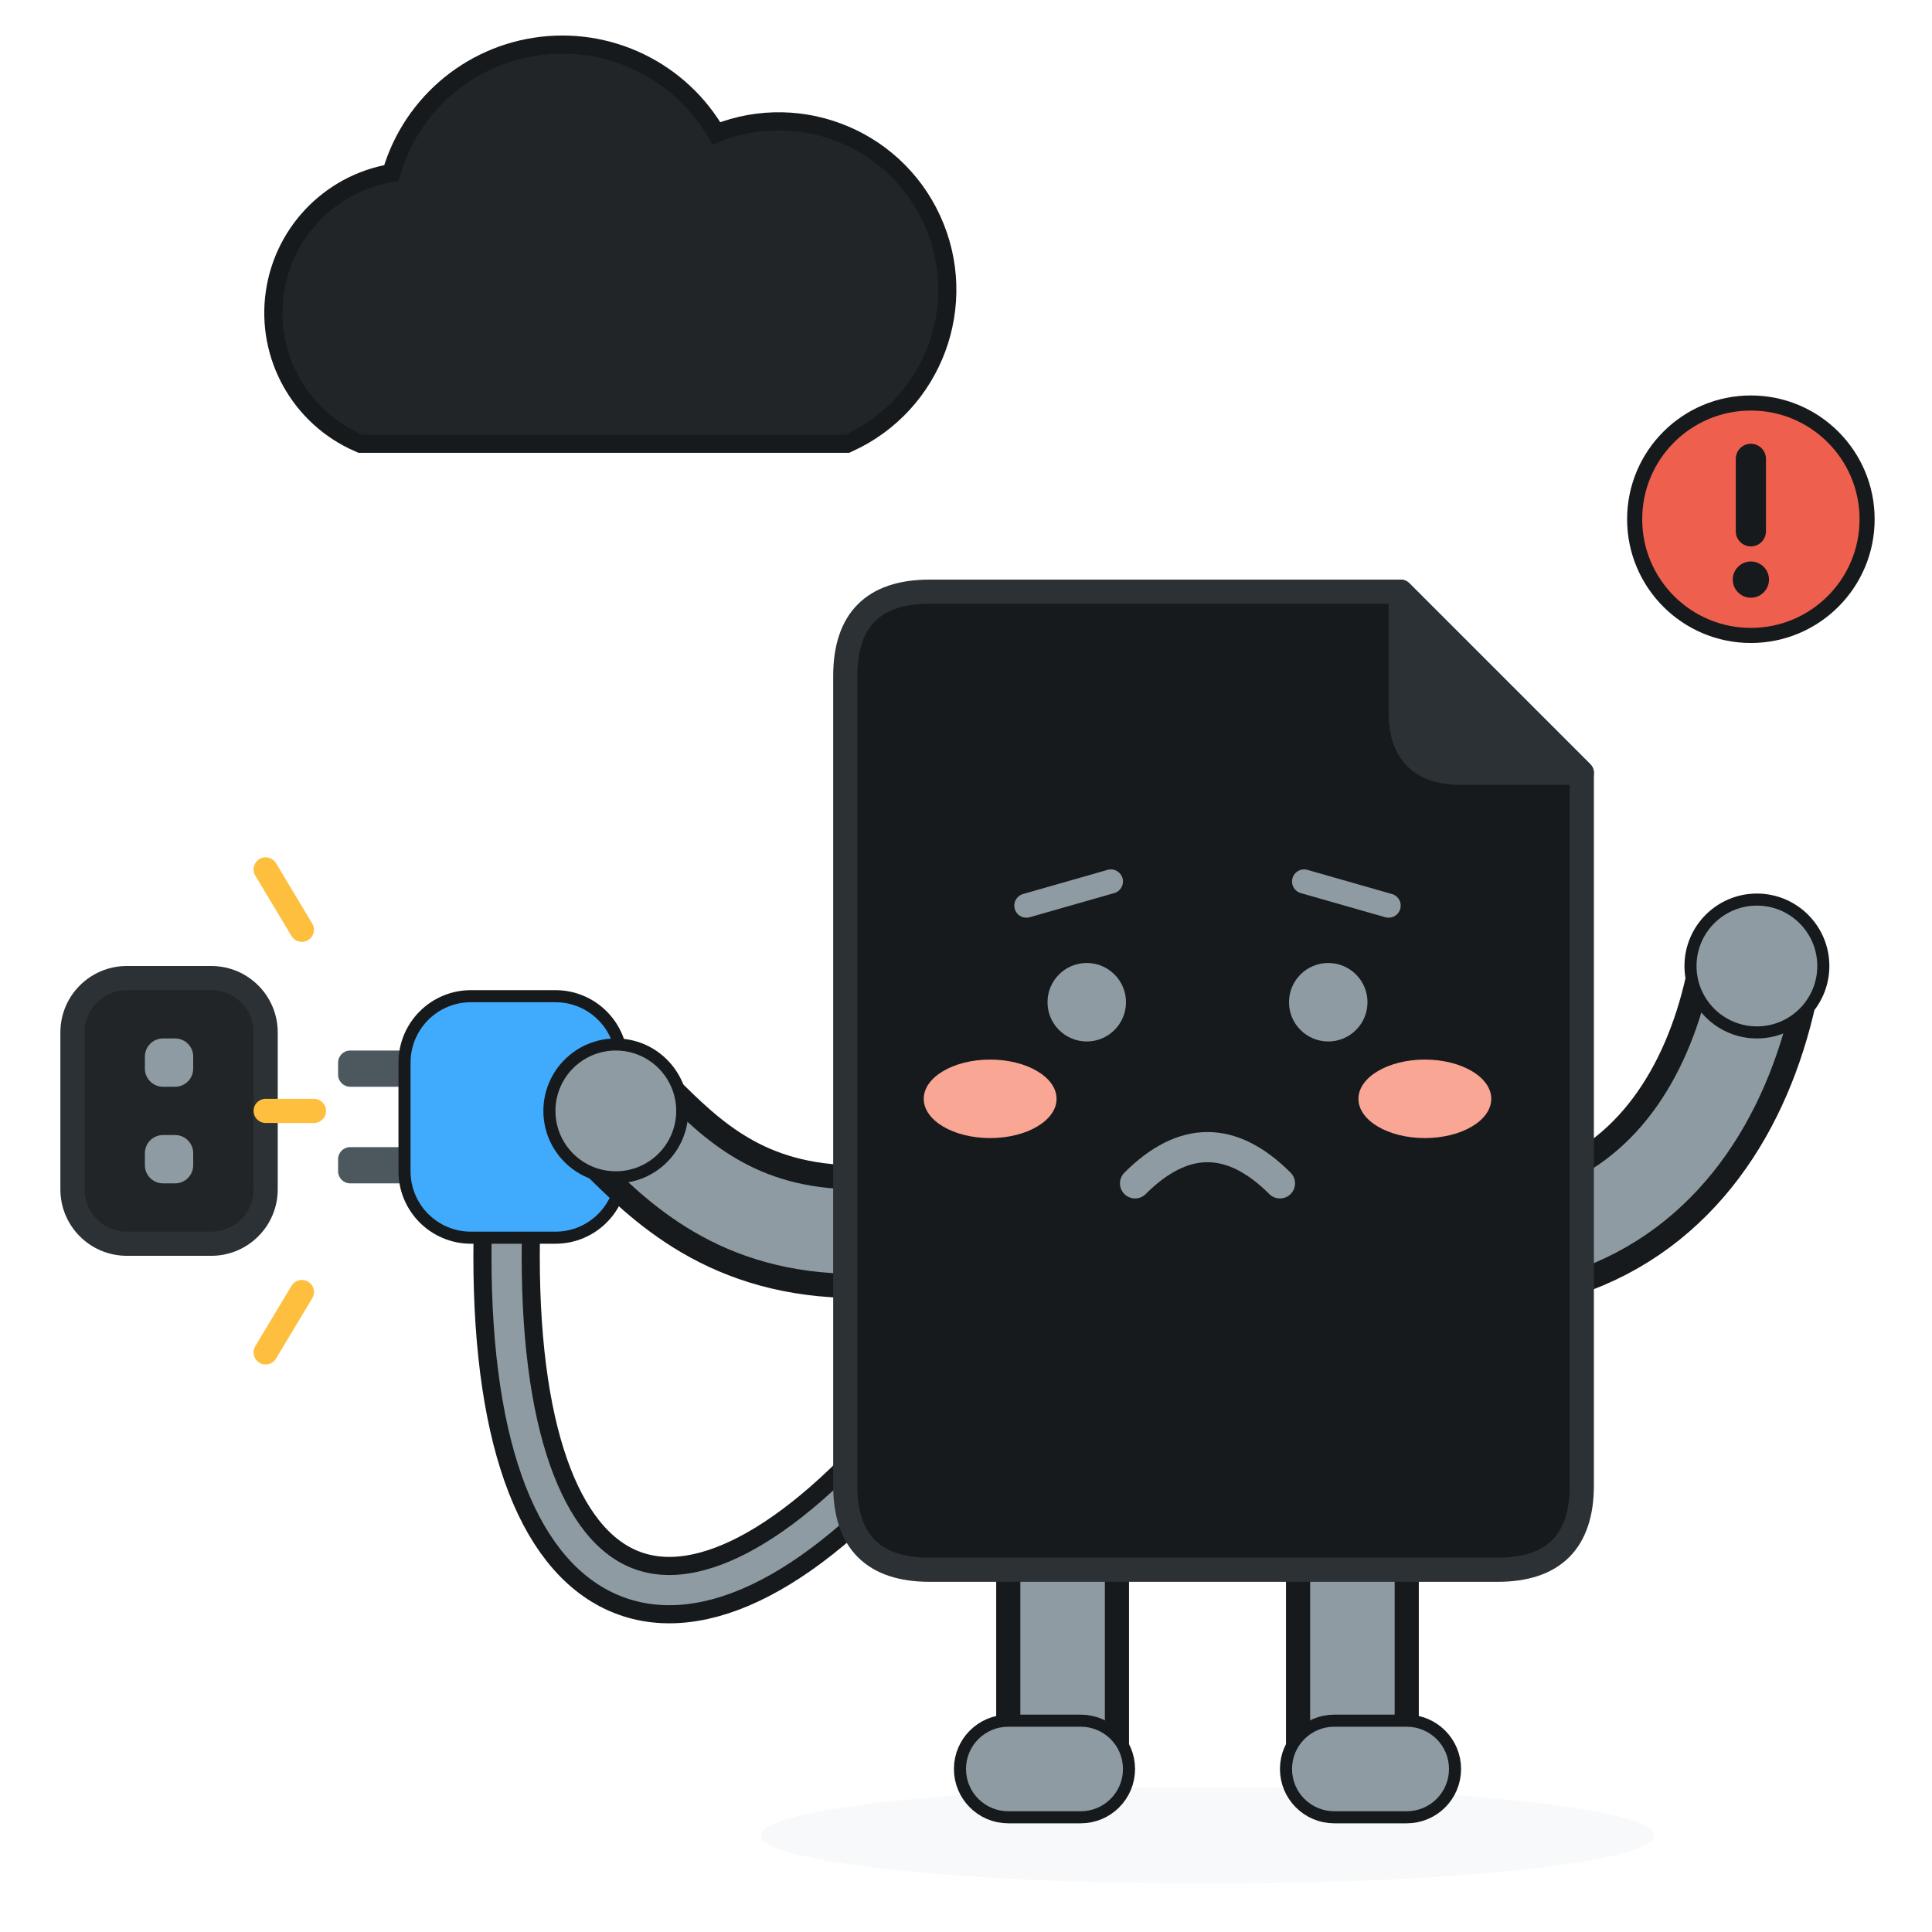
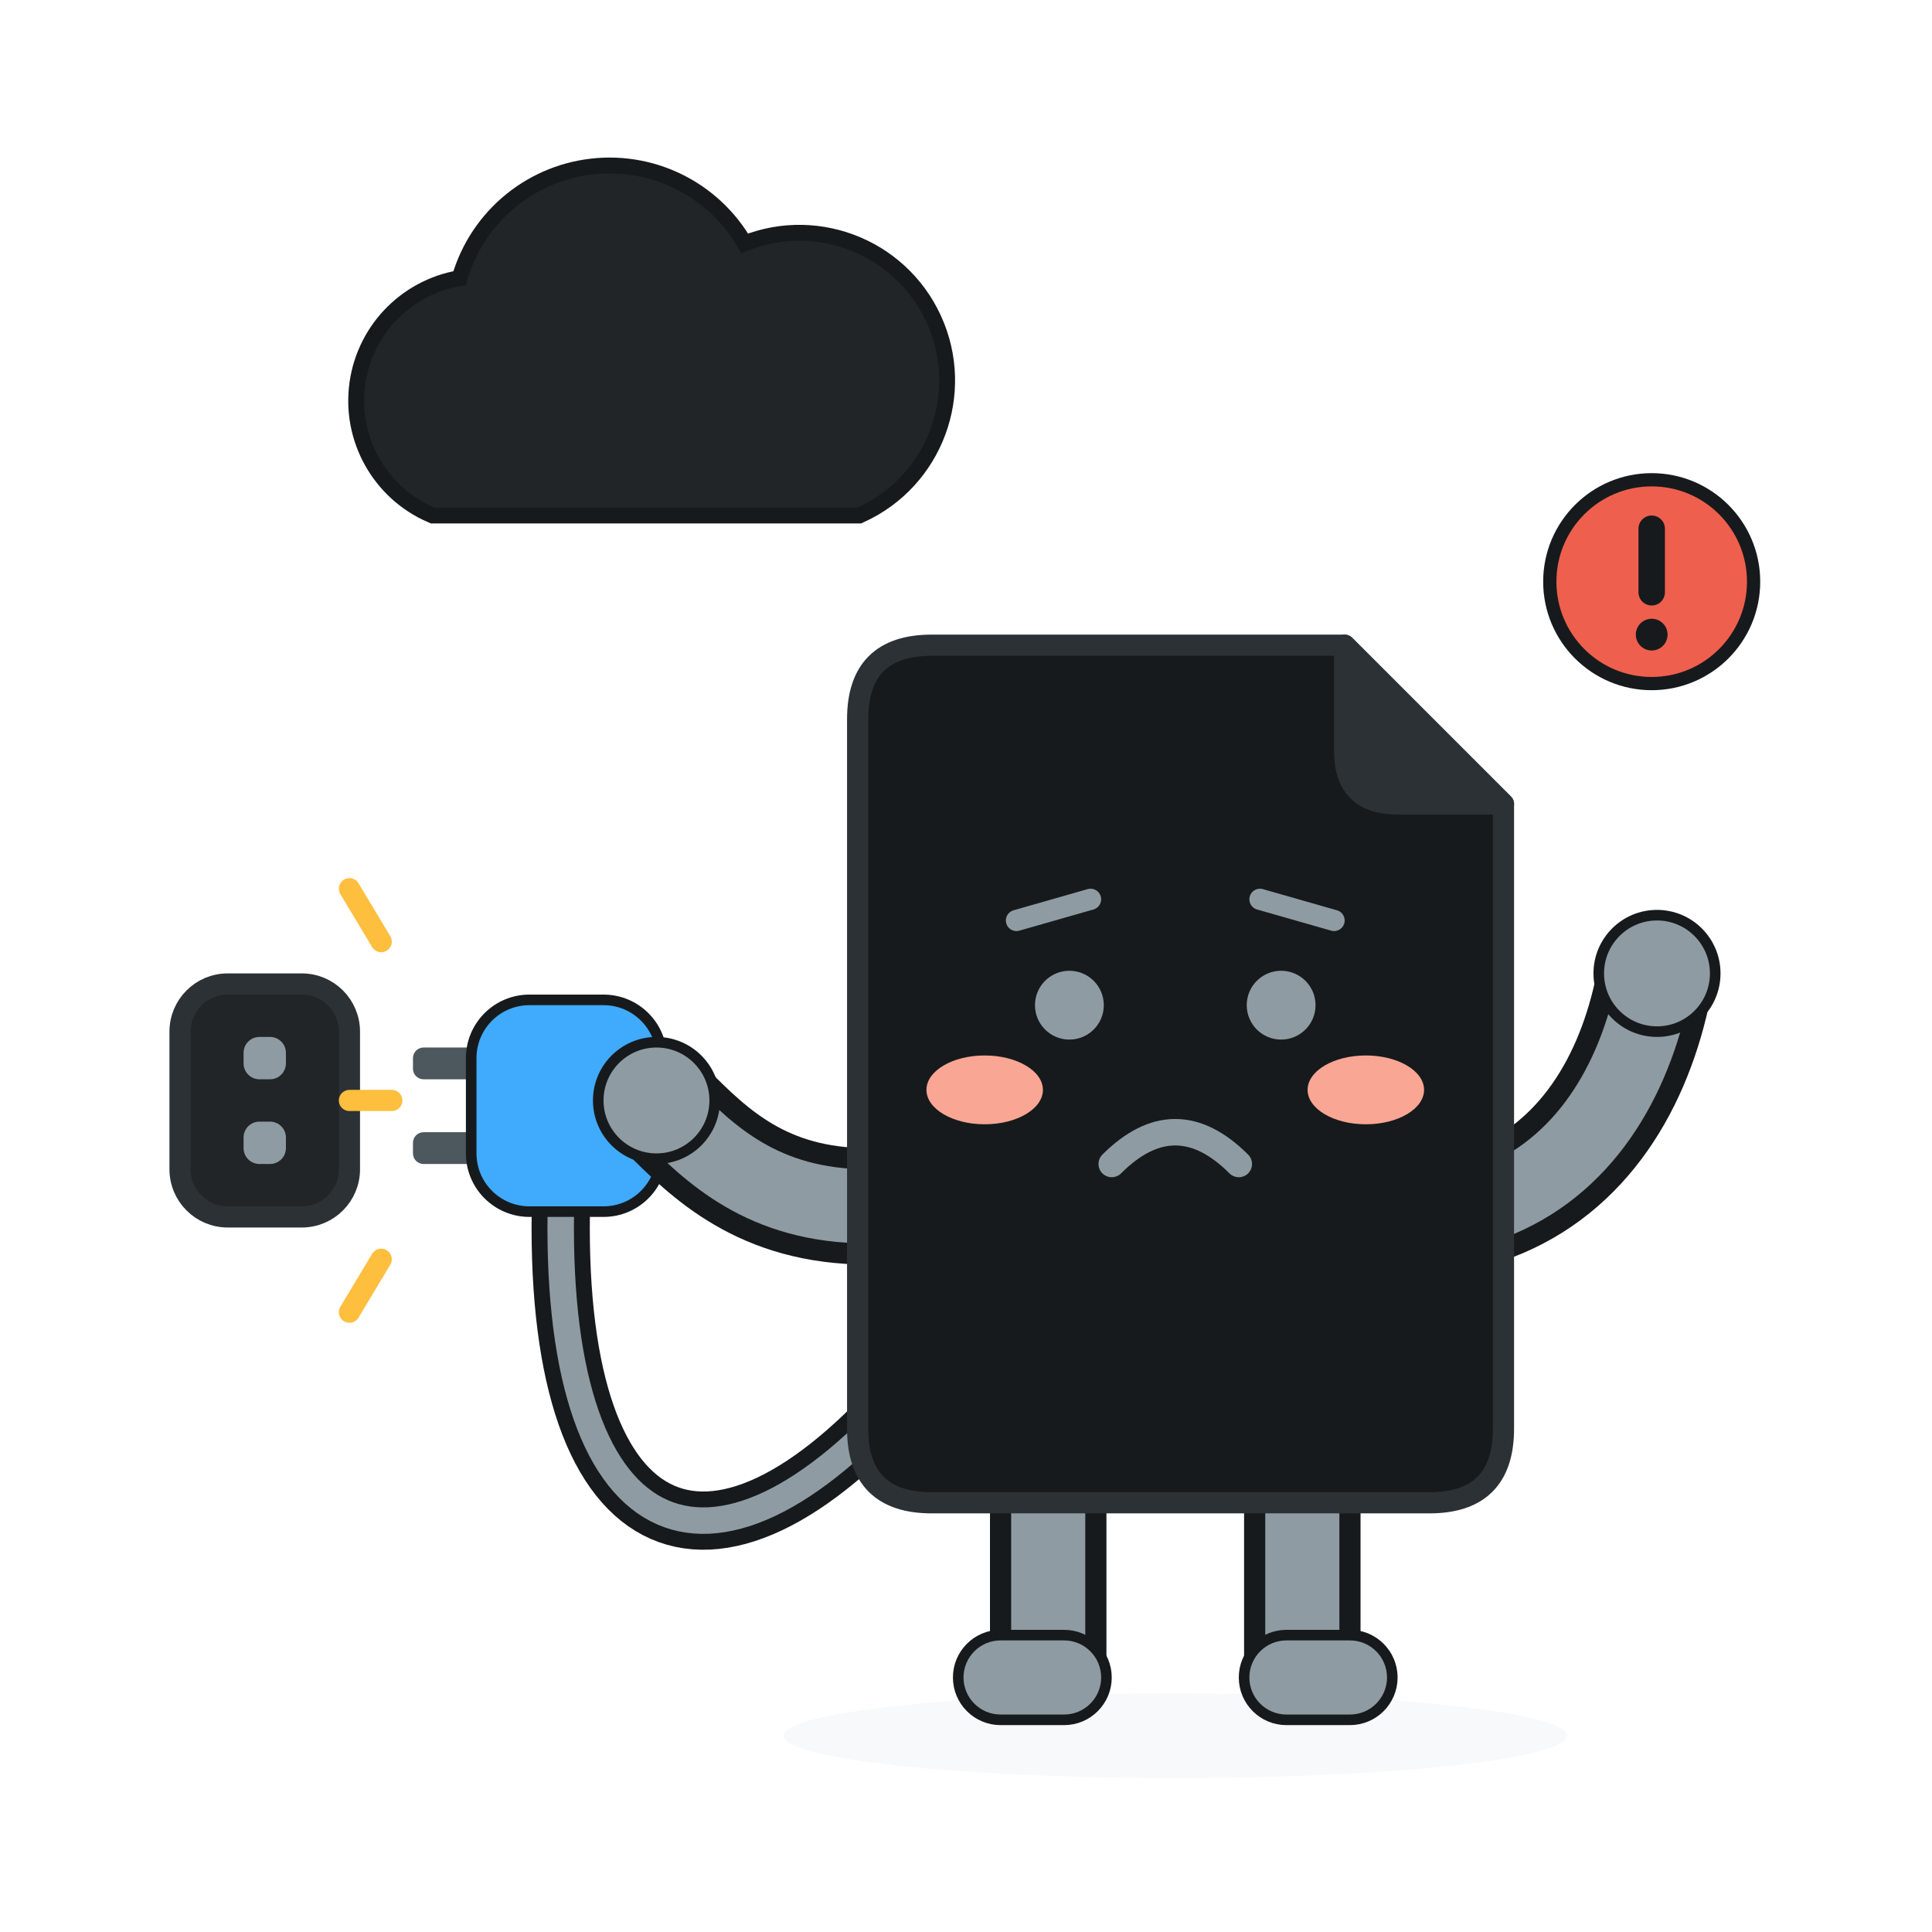
- <svg xmlns="http://www.w3.org/2000/svg" xmlns:xlink="http://www.w3.org/1999/xlink" viewBox="0 32 320 320">
+ <svg xmlns="http://www.w3.org/2000/svg" xmlns:xlink="http://www.w3.org/1999/xlink" viewBox="-22.01 8.12 364.96 364.96">
  <defs>
    <g id="limbs" fill="none" stroke-linecap="round" stroke-linejoin="round">
      <path d="M176 290 V322" />
      <path d="M224 290 V322" />
      <path d="M142 236 C122 236 112 226 104 218" />
      <path d="M258 236 C276 230 286 214 290 196" />
    </g>
    <path id="cable" fill="none" stroke-linecap="round" d="M84 234 C82 300 112 314 150 270" />
  </defs>
  <g fill="#212528" stroke="#171a1c" stroke-width="6" paint-order="stroke">
    <path d="M60 104 a22 22 0 0 1 6-42 a28 28 0 0 1 52-6 a22 22 0 0 1 22 48 Z" />
  </g>
  <ellipse cx="200" cy="336" rx="74" ry="8" fill="#abb4ba" opacity="0.08" />
  <use href="#cable" xlink:href="#cable" stroke="#171a1c" stroke-width="11" />
  <use href="#cable" xlink:href="#cable" stroke="#8f9ba3" stroke-width="5" />
  <rect x="12" y="194" width="32" height="44" rx="9" fill="#212528" stroke="#2c3135" stroke-width="4" />
  <rect x="24" y="204" width="8" height="8" rx="3" fill="#8f9ba3" />
  <rect x="24" y="220" width="8" height="8" rx="3" fill="#8f9ba3" />
  <g stroke="#febe3e" stroke-width="4" stroke-linecap="round">
    <path d="M50 186 L44 176" />
    <path d="M52 216 L44 216" />
    <path d="M50 246 L44 256" />
  </g>
  <rect x="56" y="206" width="14" height="6" rx="2" fill="#4d575e" />
  <rect x="56" y="222" width="14" height="6" rx="2" fill="#4d575e" />
  <rect x="68" y="198" width="34" height="38" rx="10" fill="#40aafd" stroke="#171a1c" stroke-width="4" paint-order="stroke" />
  <use href="#limbs" xlink:href="#limbs" stroke="#171a1c" stroke-width="22" />
  <use href="#limbs" xlink:href="#limbs" stroke="#8f9ba3" stroke-width="14" />
  <rect x="160" y="318" width="26" height="14" rx="7" fill="#8f9ba3" stroke="#171a1c" stroke-width="4" paint-order="stroke" />
  <rect x="214" y="318" width="26" height="14" rx="7" fill="#8f9ba3" stroke="#171a1c" stroke-width="4" paint-order="stroke" />
  <circle cx="102" cy="216" r="10" fill="#8f9ba3" stroke="#171a1c" stroke-width="4" paint-order="stroke" />
  <circle cx="291" cy="192" r="10" fill="#8f9ba3" stroke="#171a1c" stroke-width="4" paint-order="stroke" />
  <path d="M154 130 H232 L262 160 V278 Q262 292 248 292 H154 Q140 292 140 278 V144 Q140 130 154 130 Z" fill="#171a1c" stroke="#2c3135" stroke-width="4" stroke-linejoin="round" />
  <path d="M232 130 V150 Q232 160 242 160 H262 Z" fill="#2b3135" stroke="#2c3135" stroke-width="4" stroke-linejoin="round" />
  <g stroke="#8f9ba3" stroke-width="4" stroke-linecap="round" fill="none">
    <path d="M170 182 L184 178" />
    <path d="M230 182 L216 178" />
    <path d="M188 228 Q200 216 212 228" stroke-width="5" />
  </g>
  <circle cx="180" cy="198" r="6.5" fill="#8f9ba3" />
  <circle cx="220" cy="198" r="6.5" fill="#8f9ba3" />
  <ellipse cx="164" cy="214" rx="11" ry="6.5" fill="#faa694" />
  <ellipse cx="236" cy="214" rx="11" ry="6.5" fill="#faa694" />
  <circle cx="290" cy="118" r="18" fill="#ef5f4e" stroke="#171a1c" stroke-width="5" paint-order="stroke" />
  <path d="M290 108 V120" stroke="#171a1c" stroke-width="5" stroke-linecap="round" />
  <circle cx="290" cy="128" r="3" fill="#171a1c" />
</svg>
